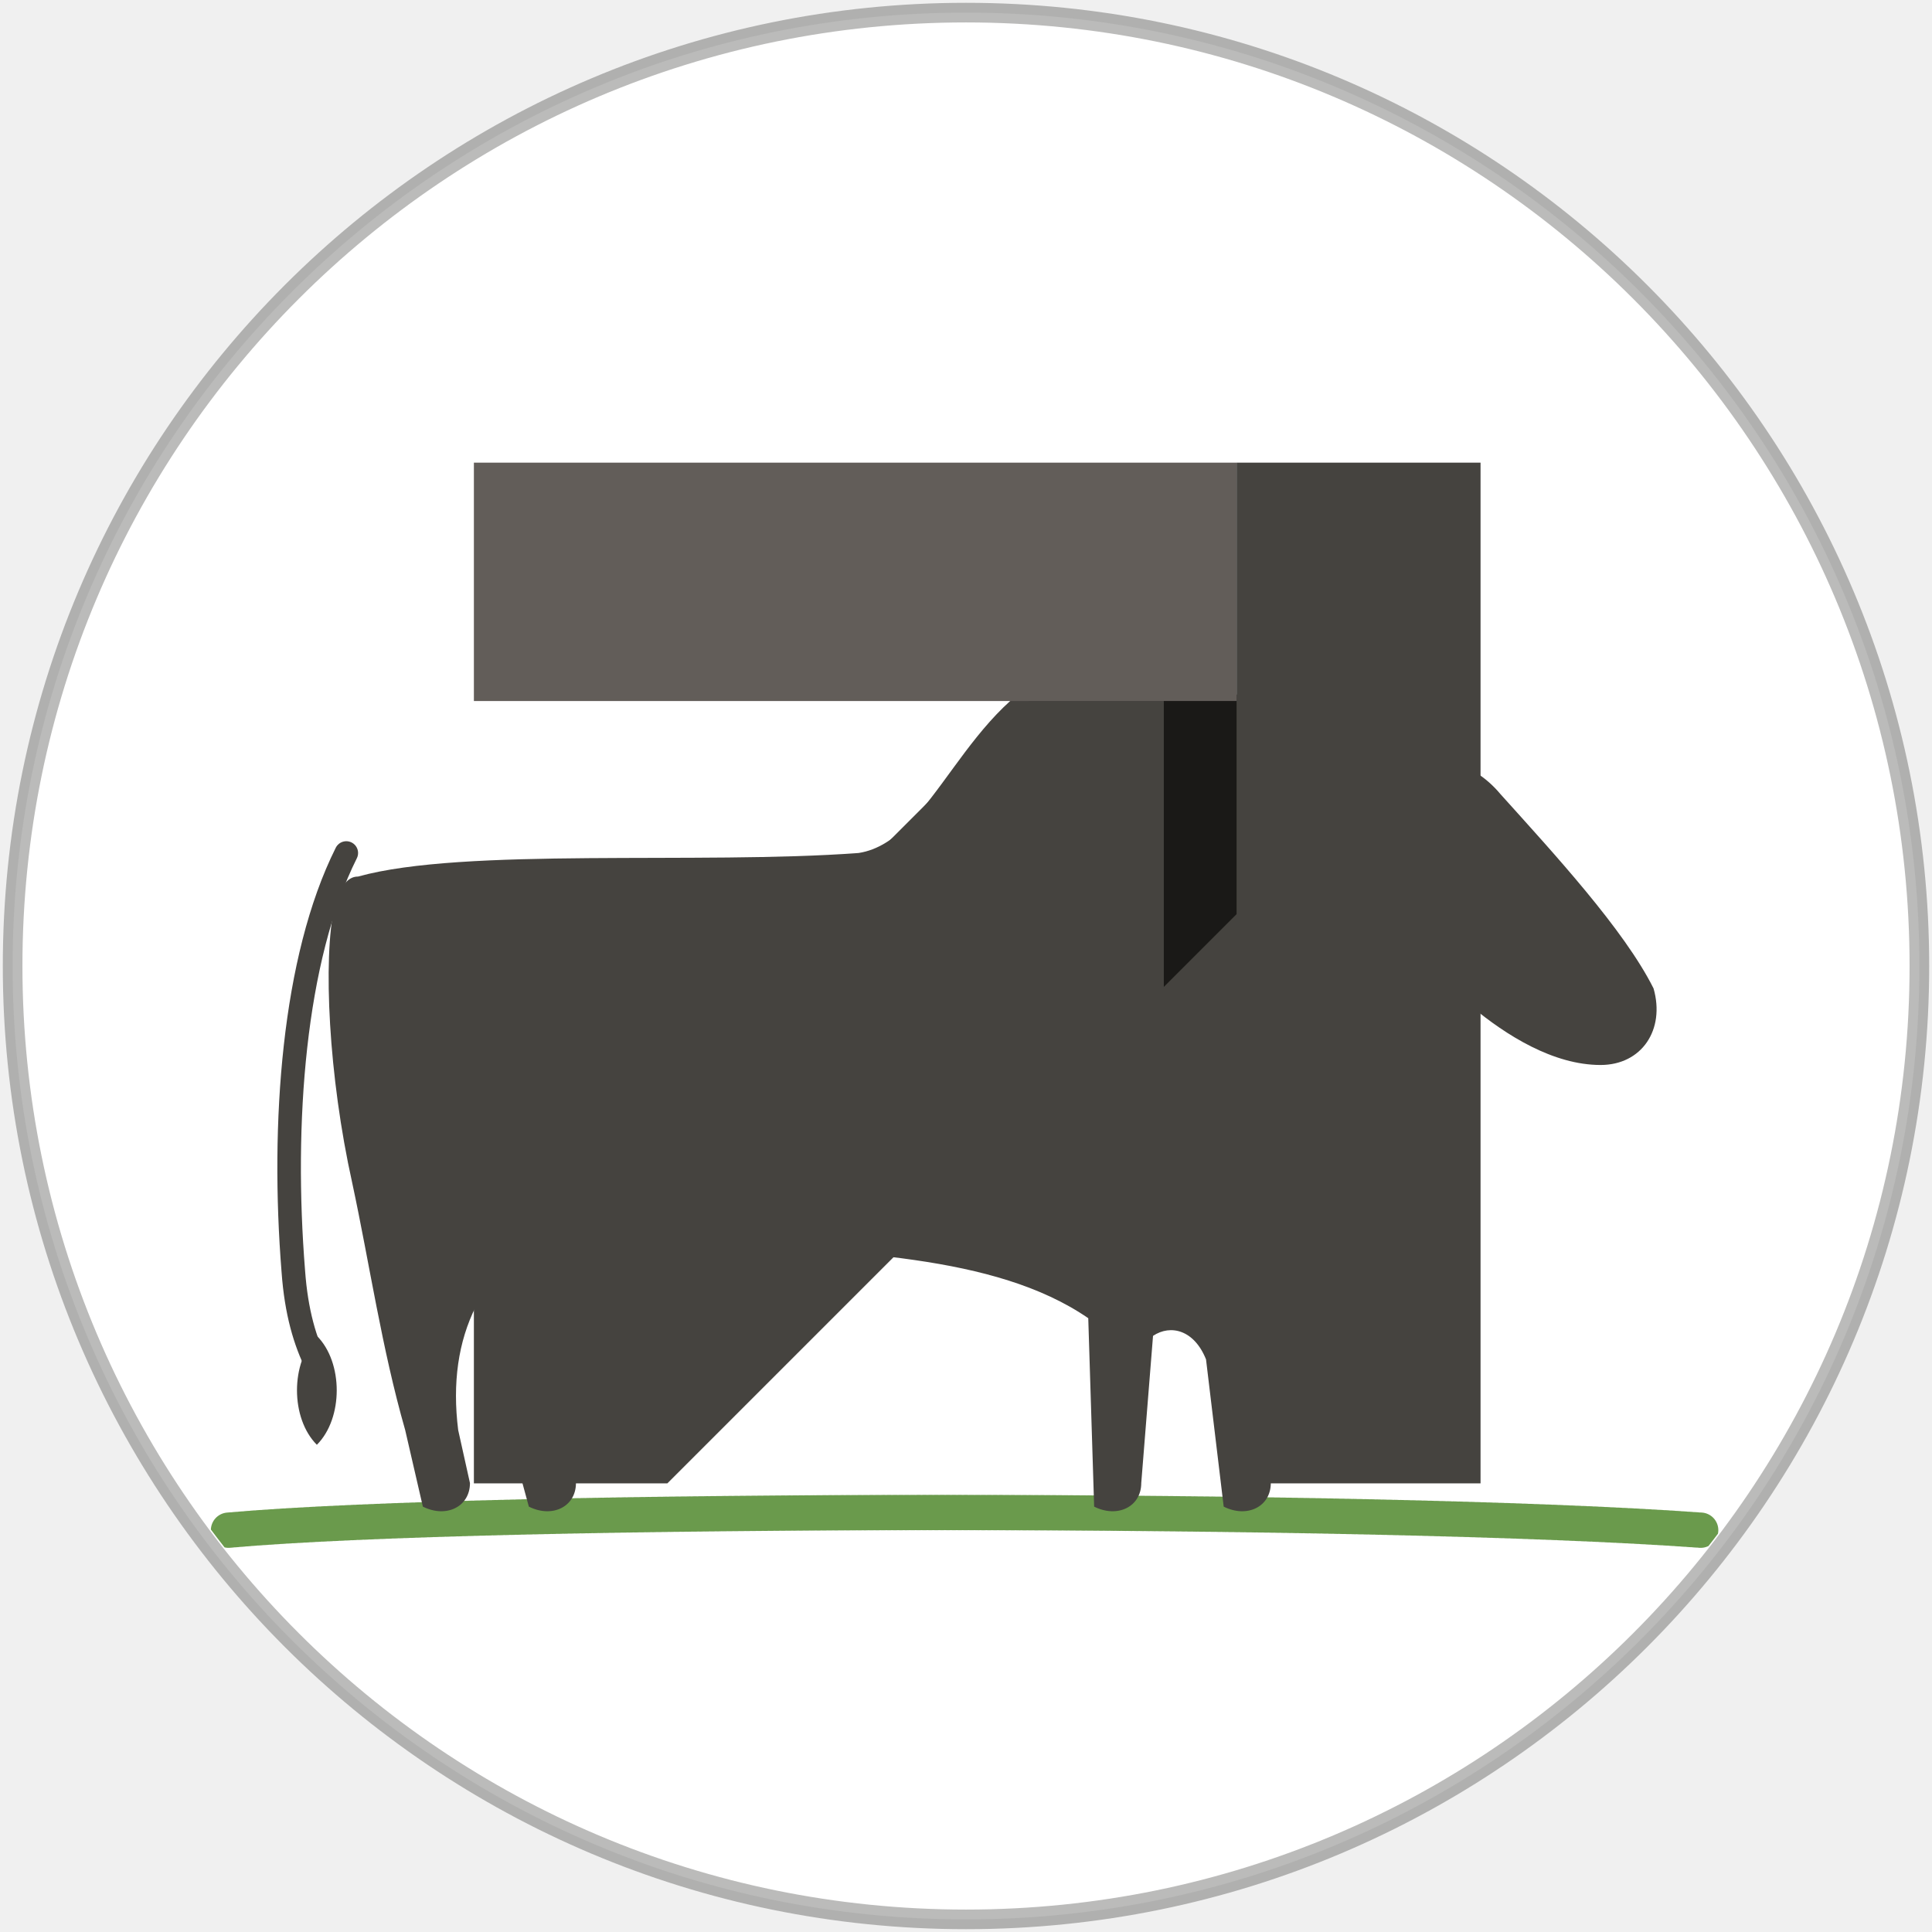
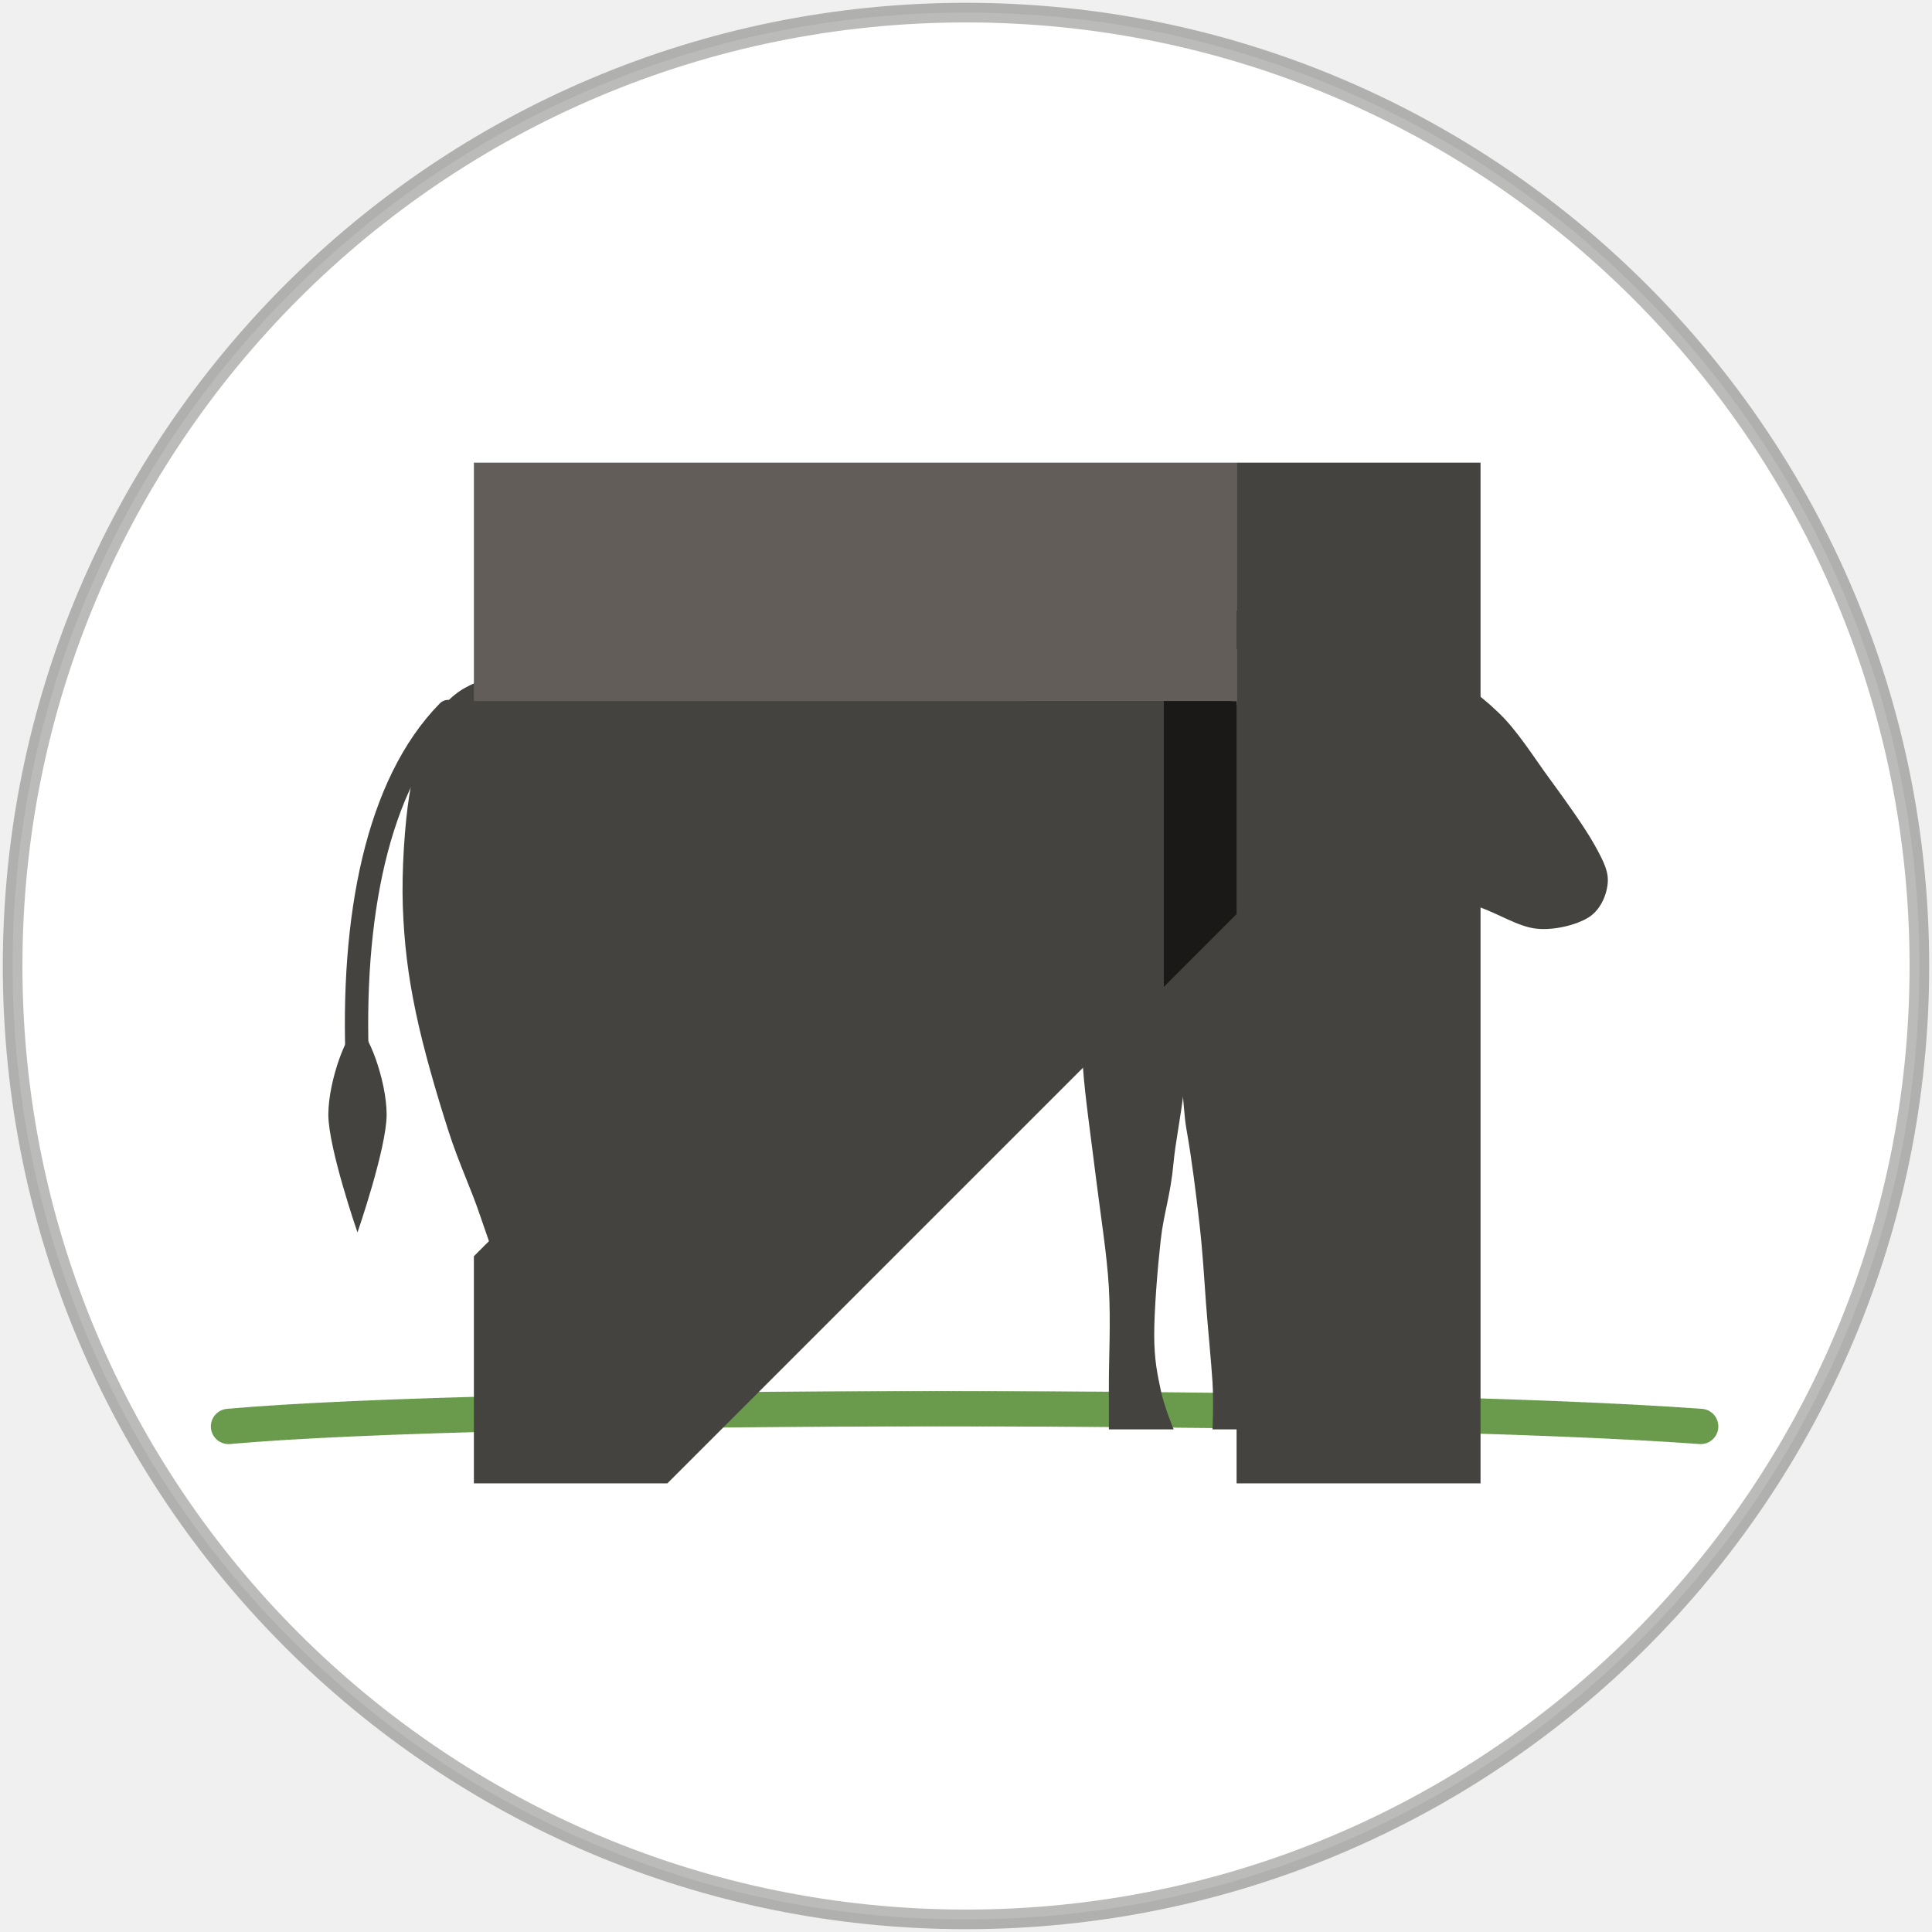
<svg xmlns="http://www.w3.org/2000/svg" viewBox="0 0 689 689" width="689" height="689" role="img" aria-label="Upande Livestock">
  <style>
    .arrow { transform-box: view-box; transform-origin: 348.5px 347px; }
-     .head { transform-box: fill-box; transform-origin: 30% 60%; }
-     .tail { transform-box: fill-box; transform-origin: 60% 0%; }
+     .tail { transform-box: fill-box; transform-origin: 100% 0%; }
    .arrow { animation: lv-in-0 4000ms cubic-bezier(.3,.7,.2,1) infinite both; }
    .scene { animation: lv-in-1 4000ms cubic-bezier(.3,.7,.2,1) infinite both; }
    .ground { animation: lv-in-2 4000ms cubic-bezier(.3,.7,.2,1) infinite both; }
-     .bull { animation: lv-in-3 4000ms cubic-bezier(.3,.7,.2,1) infinite both; }
-     .head { animation: lv-round-0 4000ms cubic-bezier(.3,.7,.2,1) infinite both; }
-     .tail { animation: lv-round-1 4000ms cubic-bezier(.3,.7,.2,1) infinite both; }
+     .cow { animation: lv-in-3 4000ms cubic-bezier(.3,.7,.2,1) infinite both; }
+     .tail { animation: lv-round-0 4000ms cubic-bezier(.3,.7,.2,1) infinite both; }
    @keyframes lv-in-0 {
      0% { transform: translate(0px, 0px) scale(1); opacity: 1; }
      8.1% { transform: translate(0px, 0px) scale(0); opacity: 0; }
      18% { transform: translate(0px, 0px) scale(0); opacity: 0; }
      82% { transform: translate(0px, 0px) scale(0); opacity: 0; }
      91.9% { transform: translate(0px, 0px) scale(0); opacity: 0; }
      100% { transform: translate(0px, 0px) scale(1); opacity: 1; }
    }
    @keyframes lv-in-1 {
      0% { opacity: 0; }
      2.16% { opacity: 1; }
      18% { opacity: 1; }
      82% { opacity: 1; }
      97.84% { opacity: 1; }
      100% { opacity: 0; }
    }
    @keyframes lv-in-2 {
-       0% { strokeDashoffset: 1; }
-       1.8% { strokeDashoffset: 1; }
-       9% { strokeDashoffset: 0; }
-       18% { strokeDashoffset: 0; }
-       82% { strokeDashoffset: 0; }
-       91% { strokeDashoffset: 0; }
-       98.2% { strokeDashoffset: 1; }
-       100% { strokeDashoffset: 1; }
+       0% { stroke-dashoffset: 1; }
+       1.8% { stroke-dashoffset: 1; }
+       9% { stroke-dashoffset: 0; }
+       18% { stroke-dashoffset: 0; }
+       82% { stroke-dashoffset: 0; }
+       91% { stroke-dashoffset: 0; }
+       98.2% { stroke-dashoffset: 1; }
+       100% { stroke-dashoffset: 1; }
    }
    @keyframes lv-in-3 {
      0% { transform: translate(-120px, 0px); opacity: 0; }
      4.5% { transform: translate(-120px, 0px); opacity: 0; }
      8.1% { opacity: 1; }
      16.56% { transform: translate(0px, 0px); opacity: 1; }
      18% { transform: translate(0px, 0px); opacity: 1; }
      82% { transform: translate(0px, 0px); opacity: 1; }
      83.44% { transform: translate(0px, 0px); opacity: 1; }
      91.9% { opacity: 1; }
      95.5% { transform: translate(-120px, 0px); opacity: 0; }
      100% { transform: translate(-120px, 0px); opacity: 0; }
    }
    @keyframes lv-round-0 {
      0% { transform: rotate(0deg); }
      18% { transform: rotate(0deg); }
-       27.6% { transform: rotate(0deg); }
-       42.32% { transform: rotate(16deg); }
-       50% { transform: rotate(13deg); }
-       56.4% { transform: rotate(16deg); }
-       70.48% { transform: rotate(0deg); }
-       82% { transform: rotate(0deg); }
-       100% { transform: rotate(0deg); }
-     }
-     @keyframes lv-round-1 {
-       0% { transform: rotate(0deg); }
-       18% { transform: rotate(0deg); }
-       57.68% { transform: rotate(0deg); }
-       64.08% { transform: rotate(-12deg); }
-       70.48% { transform: rotate(7deg); }
-       75.6% { transform: rotate(0deg); }
+       24.4% { transform: rotate(0deg); }
+       34.64% { transform: rotate(7deg); }
+       44.88% { transform: rotate(-2deg); }
+       55.12% { transform: rotate(5deg); }
+       65.36% { transform: rotate(-1deg); }
+       74.32% { transform: rotate(0deg); }
      82% { transform: rotate(0deg); }
      100% { transform: rotate(0deg); }
    }
    @media (prefers-reduced-motion: reduce) {
      .arrow, .scene, .scene * { animation: none !important; }
      .scene { opacity: 0; }
    }
  </style>
  <defs>
    <clipPath id="lv-disc">
      <circle cx="344.5" cy="344.5" r="336" />
    </clipPath>
  </defs>
  <circle cx="344.5" cy="344.5" r="340" fill="#ffffff" stroke="#1c1b19" stroke-opacity=".3" stroke-width="7" />
  <g clip-path="url(#lv-disc)">
    <g class="scene">
-       <g transform="translate(50 195) scale(1.05)">
+       <g transform="translate(50 158) scale(1.05)">
        <path class="ground" d="M30 334 C120 326 420 326 530 334" fill="none" stroke="#6a9a4c" stroke-width="12" stroke-linecap="round" pathLength="1" stroke-dasharray="1" />
-         <g class="bull">
-           <g class="tail">
-             <path d="M70 104 C52 140 48 196 52 246 C53 260 56 270 60 278" fill="none" stroke="#45433f" stroke-width="8" stroke-linecap="round" />
-             <path d="M60 268 C51 277 51 296 60 305 C69 296 69 277 60 268 Z" fill="#45433f" />
+         <g class="cow">
+           <g transform="translate(10 0.6) scale(2.2)" fill="#45433f">
+             <g class="tail">
+               <path d="M43 41.18 C32 52.36 28 73 29 96.07" fill="none" stroke="#45433f" stroke-width="3.6" stroke-linecap="round" />
+               <path d="M29 90.2 C30.5 90.2 33.5 98.1 33.5 103.4 C33.5 108.6 29 121.6 29 121.6 C29 121.6 24.5 108.6 24.5 103.4 C24.5 98.1 27.5 90.2 29 90.2 Z" />
+             </g>
+             <path d="M141 86.8 C143.5 85.8 153.7 86.2 156 90.2 C158.3 94.2 155.5 105.2 155 110.7 C154.5 116.1 153.5 118.4 153 122.8 C152.5 127.3 152 133.6 152 137.4 C152 141.3 152.5 143.5 153 145.9 C153.5 148.4 155 152 155 152 L145 152 C145 152 145 148.3 145 144.7 C145 141.1 145.3 135.4 145 130.1 C144.7 124.9 143.7 118.8 143 113.1 C142.3 107.4 141.3 100.5 141 96.1 C140.7 91.7 138.5 87.7 141 86.8 Z" />
+             <path d="M64 85 C68.3 83 81.3 85.4 84 88.5 C86.7 91.5 81.3 98.9 80 103.4 C78.7 107.9 77 111.1 76 115.5 C75 120 74.2 124.9 74 130.1 C73.8 135.4 74.5 143.5 75 147.1 C75.5 150.8 77 152 77 152 L66 152 C66 152 66.2 147.9 66 144.7 C65.8 141.5 65.7 137 65 132.6 C64.3 128.1 63.2 123.2 62 118 C60.8 112.7 57.7 106.4 58 100.9 C58.3 95.5 59.7 87.1 64 85 Z" />
+             <path d="M186 36 C185.2 34.2 180.3 30.9 177 29.1 C173.7 27.4 169.2 26.1 166 25.7 C162.8 25.3 158 26.6 158 26.6 C158 26.6 162.2 30 165 31.7 C167.8 33.4 172.2 35.4 175 36.9 C177.8 38.3 180.2 40.5 182 40.3 C183.8 40.2 186.8 37.9 186 36 Z" />
+             <path d="M183 34.3 C181.8 33 183.3 29.4 184 27.4 C184.7 25.4 187 22.3 187 22.3 C187 22.3 189.3 27 190 29.1 C190.7 31.3 192.2 34.3 191 35.2 C189.8 36 184.2 35.6 183 34.3 Z" />
+             <path d="M44 38.6 C46 37 48.3 36.2 52 35.2 C55.7 34.2 58.7 32.4 66 32.6 C73.3 32.7 86.3 35.4 96 36 C105.7 36.6 115.7 36.7 124 36 C132.3 35.3 140.3 31.7 146 31.7 C151.7 31.7 154.3 34.4 158 36 C161.7 37.6 164.7 40.9 168 41.2 C171.3 41.5 175 39.2 178 37.7 C181 36.3 183.2 33.2 186 32.6 C188.8 32 191.8 32.9 195 34.3 C198.2 35.7 202 38.3 205 41.2 C208 44 210.5 48.1 213 51.5 C215.5 54.9 218.5 59.1 220 61.8 C221.5 64.5 222.2 66 222 67.8 C221.8 69.7 220.8 71.9 219 73 C217.2 74.1 213.8 75 211 74.7 C208.2 74.4 205.2 72.4 202 71.3 C198.8 70.1 195 68.3 192 67.8 C189 67.4 186.3 67.3 184 68.7 C181.7 70.1 179.7 73.6 178 76.4 C176.3 79.3 175 83 174 85.9 C173 88.8 172.3 90.7 172 93.6 C171.7 96.6 172.5 99.3 172 103.4 C171.5 107.4 169.7 113.1 169 118 C168.3 122.8 168 128.1 168 132.6 C168 137 168.3 141.5 169 144.7 C169.7 147.9 172 152 172 152 L161 152 C161 152 161.2 147.9 161 144.7 C160.8 141.5 160.3 136.6 160 132.6 C159.7 128.5 159.5 124.8 159 120.4 C158.5 115.9 157.8 110.3 157 105.8 C156.2 101.3 156.8 96 154 93.6 C151.2 91.3 146 91.7 140 91.9 C134 92.1 124.7 94.6 118 94.9 C111.3 95.1 104.3 93.6 100 93.6 C95.7 93.6 93.7 93.4 92 94.9 C90.3 96.3 91.2 99.9 90 102.2 C88.8 104.4 87 107.4 85 108.2 C83 109 80 108.6 78 107 C76 105.4 74.7 100.7 73 98.5 C71.3 96.3 69 92.8 68 93.6 C67 94.5 67.8 99.9 67 103.4 C66.2 106.8 64.2 110.7 63 114.3 C61.8 118 60.5 121.4 60 125.2 C59.5 129.1 59.8 133.8 60 137.4 C60.2 141.1 60.5 144.7 61 147.1 C61.5 149.6 63 152 63 152 L52 152 C52 152 52 147.9 52 144.7 C52 141.5 52.7 136.8 52 132.6 C51.3 128.3 49.5 123.6 48 119.2 C46.5 114.7 44.7 111.1 43 105.8 C41.3 100.5 39.2 93.4 38 87.6 C36.8 81.9 36.2 76.9 36 71.3 C35.8 65.7 36.3 58.5 37 54.1 C37.7 49.6 38.8 47.2 40 44.6 C41.2 42 42 40.2 44 38.6 Z" />
          </g>
-           <path d="M74 112 C110 102 190 108 244 104 C270 100 280 52 316 40 C346 32 372 44 388 66 C402 72 416 82 428 92 C436 120 440 140 432 160 C436 190 424 218 408 242 C398 236 392 232 388 228 C390 250 390 262 388 272 L384 318 C384 326 376 330 368 326 L362 276 C358 266 350 264 344 268 L340 318 C340 326 332 330 324 326 L322 262 C290 240 240 240 192 236 C172 236 160 244 152 258 C146 274 144 292 146 304 L148 318 C148 326 140 330 132 326 L126 304 C120 288 116 272 114 258 C108 270 106 284 108 300 L112 318 C112 326 104 330 96 326 L90 300 C82 272 78 244 72 216 C64 180 62 140 66 122 C68 116 70 112 74 112 Z" fill="#45433f" />
-           <path class="head" d="M424 78 C436 68 452 72 462 84 C480 104 504 130 514 150 C518 164 510 176 496 176 C480 176 464 166 452 156 C436 148 424 130 420 112 C418 98 420 86 424 78 Z M428 82 C420 62 422 38 440 18 C440 40 448 60 456 80 Z M424 100 C406 94 394 100 388 110 C400 118 414 116 426 110 Z" fill="#45433f" />
        </g>
      </g>
    </g>
    <g class="arrow">
      <g transform="translate(169 165)">
        <path fill="#625d59" d="M0 0 H272 V85 H0 Z" />
        <path fill="#45433f" d="M272 0 H359 V364 H272 Z" />
        <path fill="#1a1917" d="M246 85 H272 V161 L246 187 Z" />
        <path fill="#45433f" d="M198 85 H246 V187 L69 364 H0 V283 Z" />
      </g>
    </g>
  </g>
</svg>
